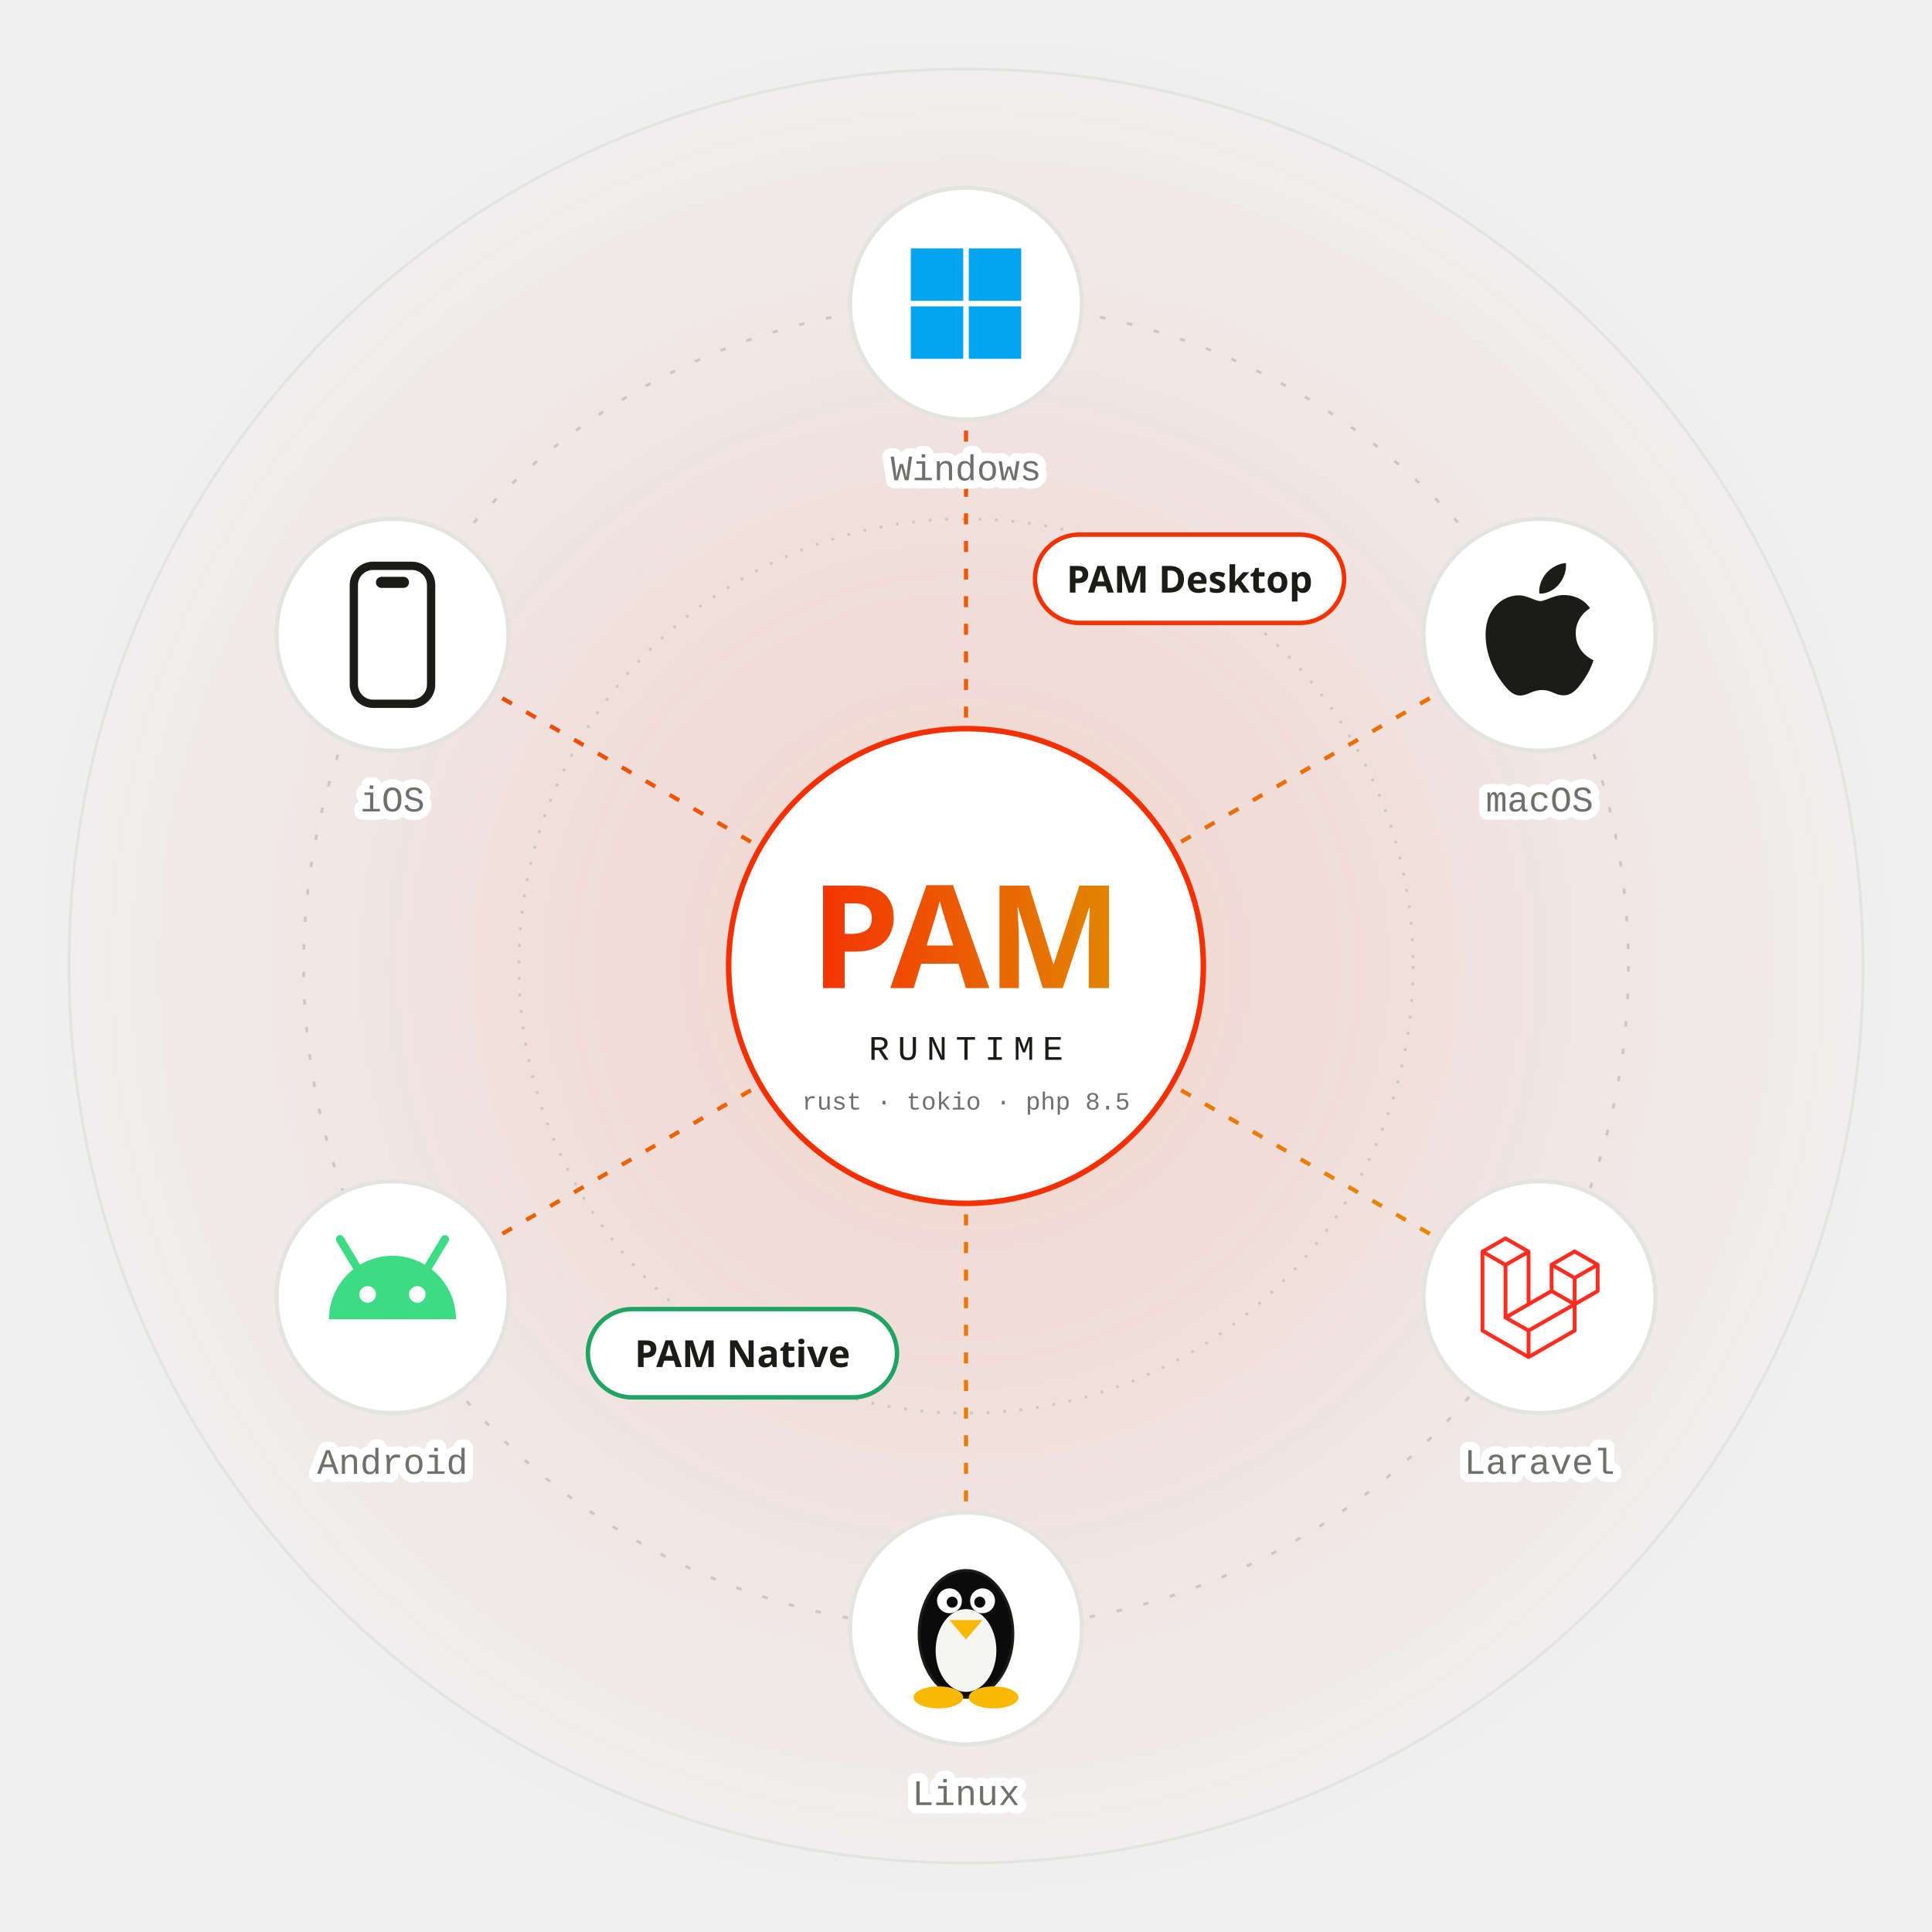
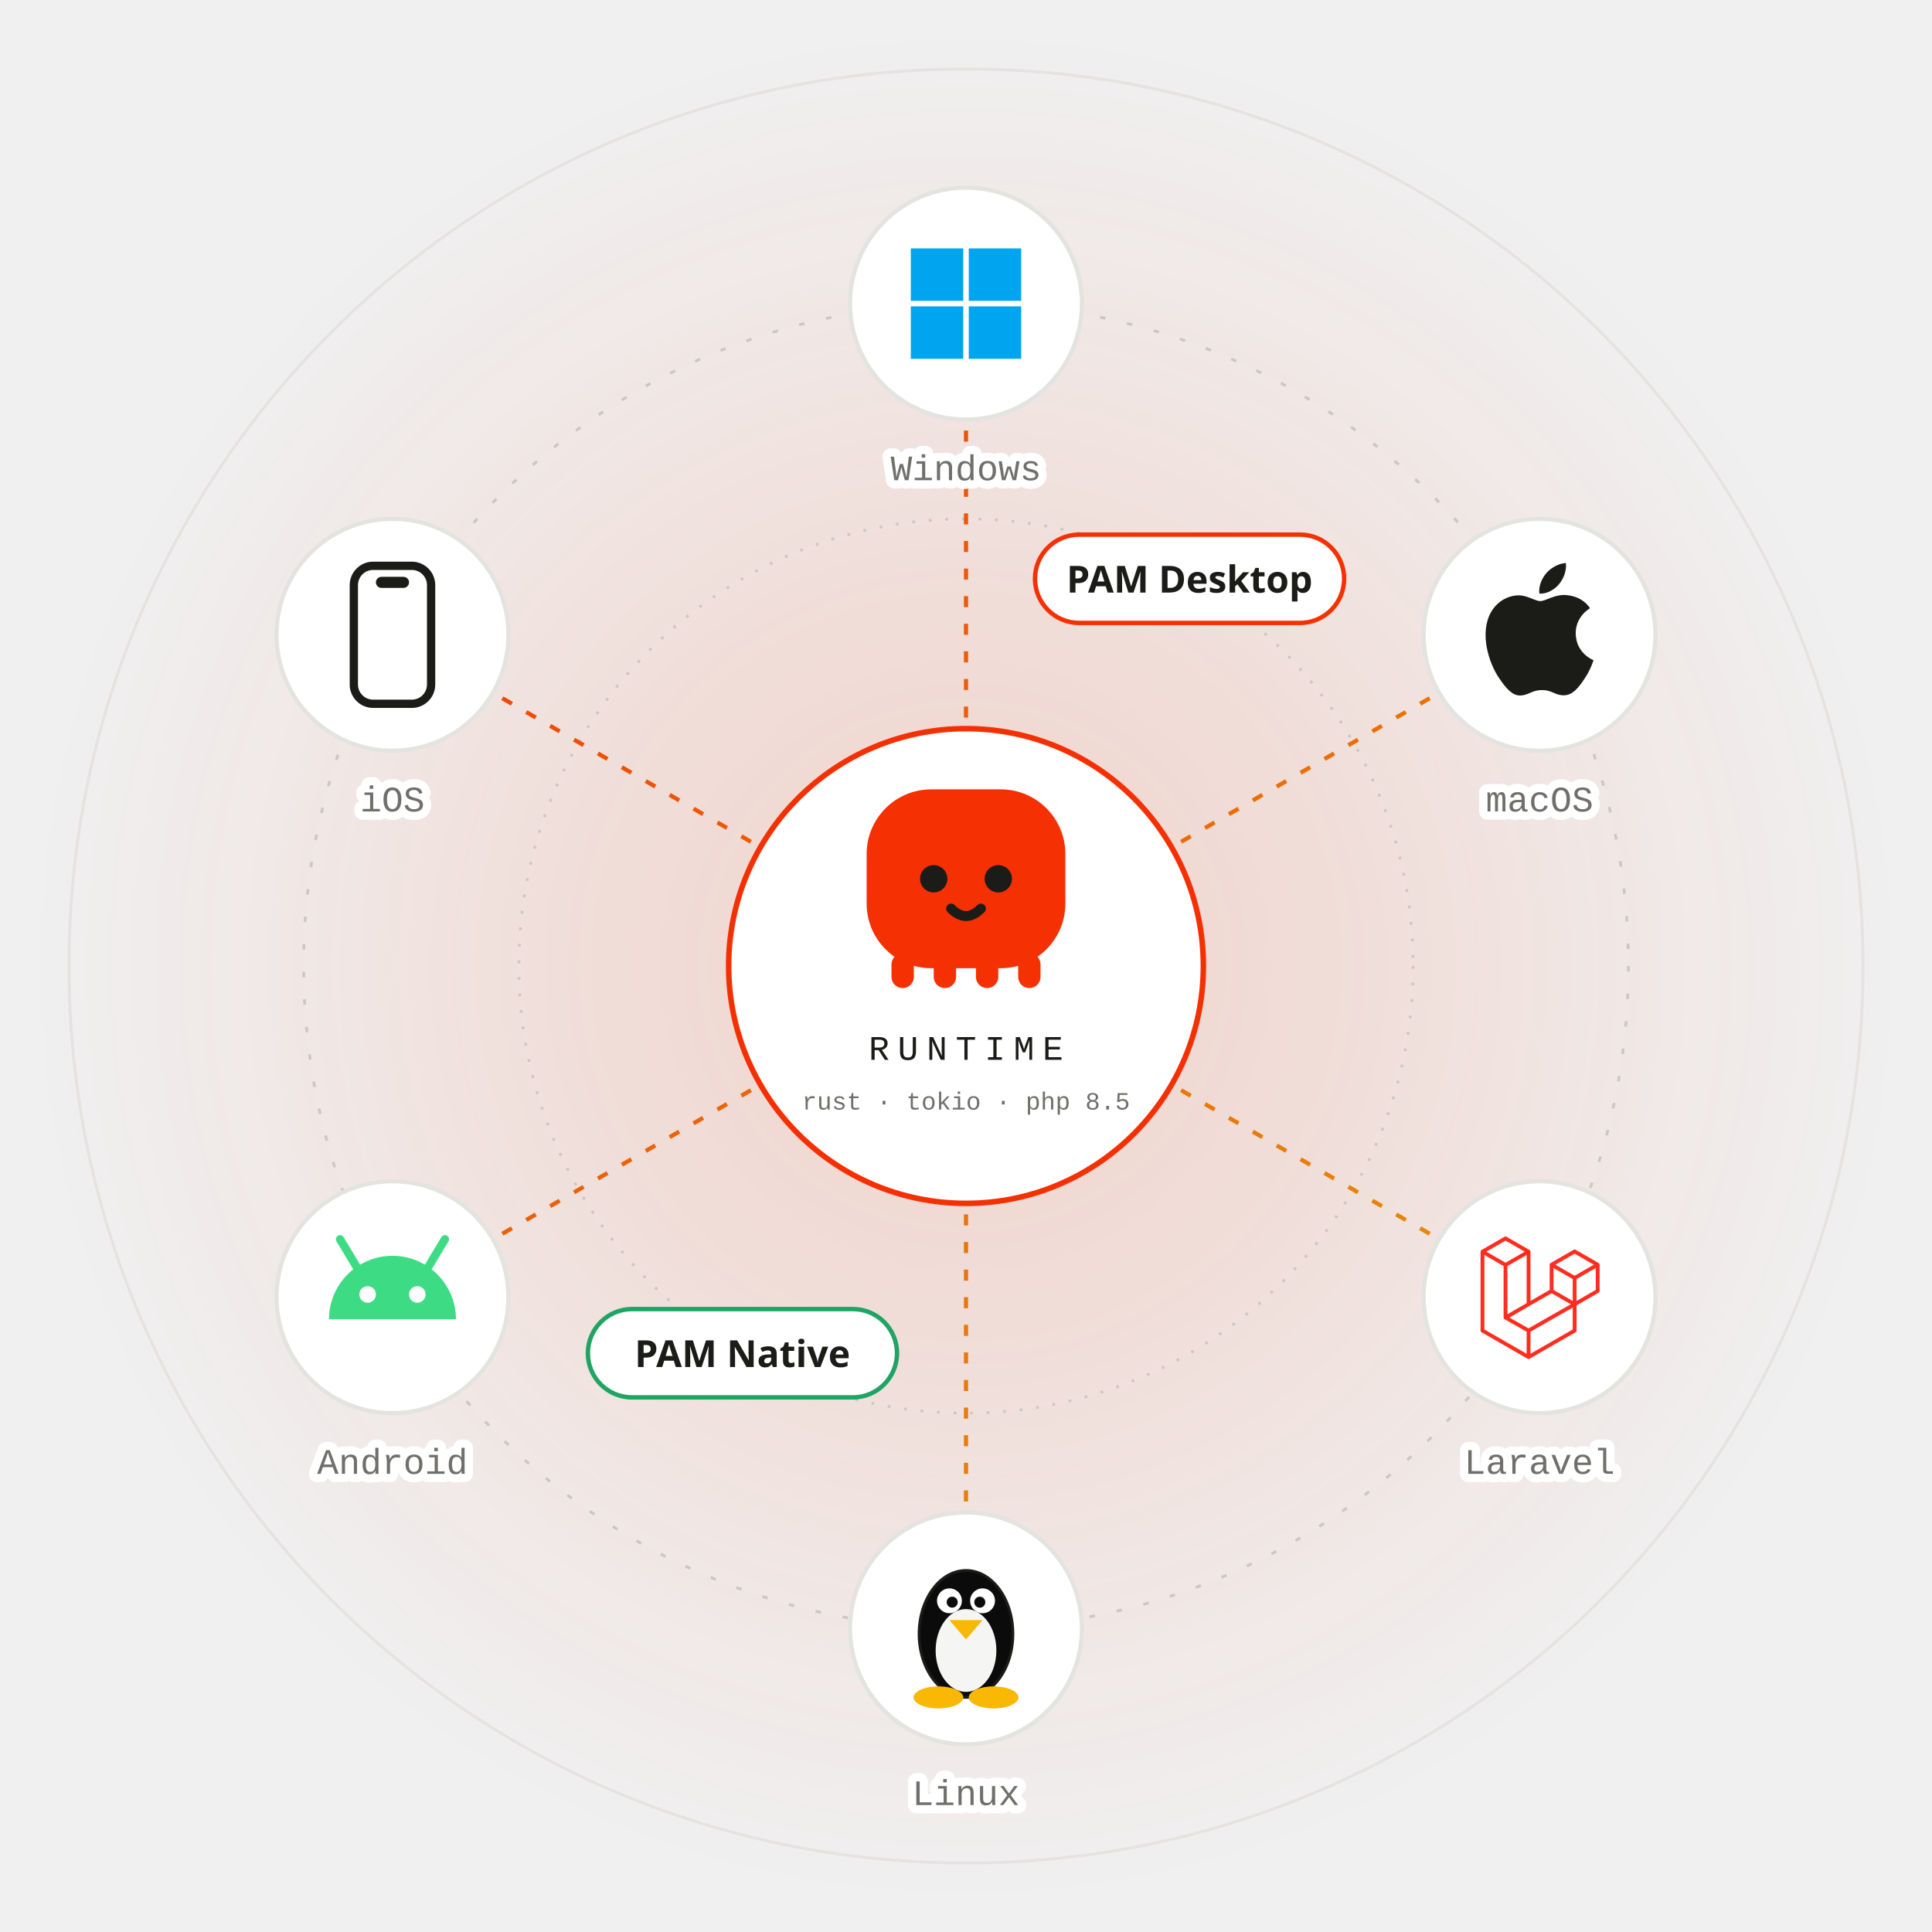
<svg xmlns="http://www.w3.org/2000/svg" viewBox="-50 -50 700 700" width="560" height="560" role="img" aria-label="PAM Runtime at the core, powering PAM Desktop and PAM Native, Laravel, and Windows, macOS, Linux, Android and iOS">
  <defs>
    <radialGradient id="glow" cx="50%" cy="50%" r="50%">
      <stop offset="0" stop-color="#f53003" stop-opacity=".16" />
      <stop offset="1" stop-color="#f53003" stop-opacity="0" />
    </radialGradient>
    <linearGradient id="pg" gradientUnits="userSpaceOnUse" x1="240" y1="0" x2="360" y2="0">
      <stop offset="0" stop-color="#f53003" />
      <stop offset="1" stop-color="#e08a00" />
    </linearGradient>
    <linearGradient id="sp" gradientUnits="userSpaceOnUse" x1="60" y1="60" x2="540" y2="540">
      <stop offset="0" stop-color="#f53003" />
      <stop offset="1" stop-color="#e3a008" />
    </linearGradient>
  </defs>
  <circle cx="300" cy="300" r="340" fill="url(#glow)" />
  <circle cx="300" cy="300" r="325" fill="none" stroke="#e3e3e0" />
  <circle cx="300" cy="300" r="240" fill="none" stroke="#c9c8c3" stroke-dasharray="2 8" />
  <circle cx="300" cy="300" r="162" fill="none" stroke="#c9c8c3" stroke-dasharray="1 5" />
  <g>
    <animateTransform attributeName="transform" type="rotate" from="0 300 300" to="360 300 300" dur="60s" repeatCount="indefinite" />
    <line x1="300" y1="300" x2="300.0" y2="60.0" stroke="url(#sp)" stroke-width="1.5" stroke-dasharray="4 6">
      <animate attributeName="stroke-dashoffset" from="0" to="-20" dur="1.2s" repeatCount="indefinite" />
    </line>
    <line x1="300" y1="300" x2="507.8" y2="180.0" stroke="url(#sp)" stroke-width="1.5" stroke-dasharray="4 6">
      <animate attributeName="stroke-dashoffset" from="0" to="-20" dur="1.2s" repeatCount="indefinite" />
    </line>
    <line x1="300" y1="300" x2="507.8" y2="420.0" stroke="url(#sp)" stroke-width="1.5" stroke-dasharray="4 6">
      <animate attributeName="stroke-dashoffset" from="0" to="-20" dur="1.2s" repeatCount="indefinite" />
    </line>
    <line x1="300" y1="300" x2="300.0" y2="540.0" stroke="url(#sp)" stroke-width="1.5" stroke-dasharray="4 6">
      <animate attributeName="stroke-dashoffset" from="0" to="-20" dur="1.2s" repeatCount="indefinite" />
    </line>
    <line x1="300" y1="300" x2="92.2" y2="420.0" stroke="url(#sp)" stroke-width="1.5" stroke-dasharray="4 6">
      <animate attributeName="stroke-dashoffset" from="0" to="-20" dur="1.2s" repeatCount="indefinite" />
    </line>
    <line x1="300" y1="300" x2="92.2" y2="180.0" stroke="url(#sp)" stroke-width="1.5" stroke-dasharray="4 6">
      <animate attributeName="stroke-dashoffset" from="0" to="-20" dur="1.2s" repeatCount="indefinite" />
    </line>
    <g transform="translate(381.0 159.7)">
      <g>
        <animateTransform attributeName="transform" type="rotate" from="360" to="0" dur="60s" repeatCount="indefinite" />
        <rect x="-56" y="-16" width="112" height="32" rx="16" fill="#ffffff" stroke="#f53003" stroke-width="1.6" />
        <text x="0" y="5" text-anchor="middle" font-family="-apple-system, BlinkMacSystemFont, 'Segoe UI', 'Noto Sans', Helvetica, Arial, sans-serif" font-weight="600" font-size="13.5" fill="#1b1b18">PAM Desktop</text>
      </g>
    </g>
    <g transform="translate(219.0 440.3)">
      <g>
        <animateTransform attributeName="transform" type="rotate" from="360" to="0" dur="60s" repeatCount="indefinite" />
        <rect x="-56" y="-16" width="112" height="32" rx="16" fill="#ffffff" stroke="#1fa463" stroke-width="1.6" />
        <text x="0" y="5" text-anchor="middle" font-family="-apple-system, BlinkMacSystemFont, 'Segoe UI', 'Noto Sans', Helvetica, Arial, sans-serif" font-weight="600" font-size="13.5" fill="#1b1b18">PAM Native</text>
      </g>
    </g>
    <g transform="translate(300.0 60.0)">
      <g>
        <animateTransform attributeName="transform" type="rotate" from="360" to="0" dur="60s" repeatCount="indefinite" />
        <circle r="42" fill="#ffffff" stroke="#e3e3e0" stroke-width="1.5" />
        <g fill="#00a4ef">
          <rect x="-20" y="-20" width="19" height="19" />
          <rect x="1" y="-20" width="19" height="19" />
          <rect x="-20" y="1" width="19" height="19" />
          <rect x="1" y="1" width="19" height="19" />
        </g>
        <text y="64" text-anchor="middle" font-family="ui-monospace, SFMono-Regular, 'SF Mono', Menlo, Consolas, 'Liberation Mono', monospace" font-size="13" fill="#706f6c" stroke="#ffffff" stroke-width="6" stroke-linejoin="round" paint-order="stroke">Windows</text>
      </g>
    </g>
    <g transform="translate(507.8 180.0)">
      <g>
        <animateTransform attributeName="transform" type="rotate" from="360" to="0" dur="60s" repeatCount="indefinite" />
        <circle r="42" fill="#ffffff" stroke="#e3e3e0" stroke-width="1.5" />
        <path transform="translate(-24 -26) scale(2)" fill="#1b1b18" d="M12.152 6.896c-.948 0-2.415-1.078-3.96-1.04-2.04.027-3.91 1.183-4.961 3.014-2.117 3.675-.546 9.103 1.519 12.09 1.013 1.454 2.208 3.09 3.792 3.039 1.52-.065 2.09-.987 3.935-.987 1.831 0 2.35.987 3.96.948 1.637-.026 2.676-1.48 3.676-2.948 1.156-1.688 1.636-3.325 1.662-3.415-.039-.013-3.182-1.221-3.22-4.857-.026-3.04 2.48-4.494 2.597-4.559-1.429-2.09-3.623-2.324-4.39-2.376-2-.156-3.675 1.09-4.61 1.09zM15.53 3.83c.843-1.012 1.4-2.427 1.245-3.83-1.207.052-2.662.805-3.532 1.818-.78.896-1.454 2.338-1.273 3.714 1.338.104 2.715-.688 3.559-1.701" />
        <text y="64" text-anchor="middle" font-family="ui-monospace, SFMono-Regular, 'SF Mono', Menlo, Consolas, 'Liberation Mono', monospace" font-size="13" fill="#706f6c" stroke="#ffffff" stroke-width="6" stroke-linejoin="round" paint-order="stroke">macOS</text>
      </g>
    </g>
    <g transform="translate(507.8 420.0)">
      <g>
        <animateTransform attributeName="transform" type="rotate" from="360" to="0" dur="60s" repeatCount="indefinite" />
        <circle r="42" fill="#ffffff" stroke="#e3e3e0" stroke-width="1.5" />
        <path transform="translate(-22 -22) scale(1.85)" fill="#ff2d20" d="M23.642 5.43a.364.364 0 01.014.1v5.149c0 .135-.073.26-.189.326l-4.323 2.49v4.934a.378.378 0 01-.188.326L9.93 23.949a.316.316 0 01-.066.027c-.008.002-.016.008-.024.01a.348.348 0 01-.192 0c-.011-.002-.02-.008-.03-.012-.02-.008-.042-.014-.062-.025L.533 18.755a.376.376 0 01-.189-.326V2.974c0-.033.005-.066.014-.098.003-.012.01-.02.014-.032a.369.369 0 01.023-.058c.004-.013.015-.022.023-.033l.033-.045c.012-.01.025-.018.037-.027.014-.012.027-.024.041-.034H.53L5.043.05a.375.375 0 01.375 0L9.93 2.647h.002c.015.01.027.021.04.033l.038.027c.013.014.02.03.033.045.008.011.02.021.025.033.01.02.017.038.024.058.003.011.01.021.013.032.01.031.014.064.014.098v9.652l3.76-2.164V5.527c0-.033.004-.066.013-.098.003-.01.01-.02.013-.032a.487.487 0 01.024-.059c.007-.012.018-.02.025-.033.012-.015.021-.03.033-.043.012-.012.025-.02.037-.028.014-.01.026-.023.041-.032h.001l4.513-2.598a.375.375 0 01.375 0l4.513 2.598c.016.01.027.021.042.031.012.01.025.018.036.028.013.014.022.03.034.044.008.012.019.021.024.033.011.02.018.04.024.06.006.01.012.021.015.032zm-.74 5.032V6.179l-1.578.908-2.182 1.256v4.283zm-4.51 7.75v-4.287l-2.147 1.225-6.126 3.498v4.325zM1.093 3.624v14.588l8.273 4.761v-4.325l-4.322-2.445-.002-.003H5.04c-.014-.01-.025-.021-.04-.031-.011-.01-.024-.018-.035-.027l-.001-.002c-.013-.012-.021-.025-.031-.039-.01-.012-.021-.023-.028-.037v-.002c-.008-.014-.013-.031-.02-.047-.006-.016-.014-.027-.018-.043a.49.49 0 01-.008-.057c-.002-.014-.006-.027-.006-.041V5.789l-2.18-1.257zM5.23.81L1.47 2.974l3.76 2.164 3.758-2.164zm1.956 13.505l2.182-1.256V3.624l-1.58.91-2.182 1.255v9.435zm11.581-10.95l-3.76 2.163 3.76 2.163 3.759-2.164zm-.376 4.978L16.21 7.087 14.63 6.18v4.283l2.182 1.256 1.58.908zm-8.65 9.654l5.514-3.148 2.756-1.572-3.757-2.163-4.323 2.489-3.941 2.27z" />
        <text y="64" text-anchor="middle" font-family="ui-monospace, SFMono-Regular, 'SF Mono', Menlo, Consolas, 'Liberation Mono', monospace" font-size="13" fill="#706f6c" stroke="#ffffff" stroke-width="6" stroke-linejoin="round" paint-order="stroke">Laravel</text>
      </g>
    </g>
    <g transform="translate(300.0 540.0)">
      <g>
        <animateTransform attributeName="transform" type="rotate" from="360" to="0" dur="60s" repeatCount="indefinite" />
        <circle r="42" fill="#ffffff" stroke="#e3e3e0" stroke-width="1.5" />
        <g>
          <ellipse cx="0" cy="2" rx="17" ry="23" fill="#0b0b0b" stroke="#1b1b18" stroke-width="1" />
          <ellipse cx="0" cy="8" rx="11" ry="15" fill="#f5f5f3" />
          <circle cx="-6" cy="-10" r="4.5" fill="#fff" />
          <circle cx="6" cy="-10" r="4.5" fill="#fff" />
          <circle cx="-5" cy="-9.5" r="2" fill="#0b0b0b" />
          <circle cx="5" cy="-9.5" r="2" fill="#0b0b0b" />
          <path d="M-6 -3 L6 -3 L0 4 Z" fill="#f8b803" />
          <ellipse cx="-10" cy="25" rx="9" ry="4" fill="#f8b803" />
          <ellipse cx="10" cy="25" rx="9" ry="4" fill="#f8b803" />
        </g>
        <text y="64" text-anchor="middle" font-family="ui-monospace, SFMono-Regular, 'SF Mono', Menlo, Consolas, 'Liberation Mono', monospace" font-size="13" fill="#706f6c" stroke="#ffffff" stroke-width="6" stroke-linejoin="round" paint-order="stroke">Linux</text>
      </g>
    </g>
    <g transform="translate(92.2 420.0)">
      <g>
        <animateTransform attributeName="transform" type="rotate" from="360" to="0" dur="60s" repeatCount="indefinite" />
        <circle r="42" fill="#ffffff" stroke="#e3e3e0" stroke-width="1.5" />
        <g fill="#3ddc84">
          <path d="M-23 8 A23 23 0 0 1 23 8 Z" />
          <line x1="-13" y1="-11" x2="-19" y2="-21" stroke="#3ddc84" stroke-width="3" stroke-linecap="round" />
          <line x1="13" y1="-11" x2="19" y2="-21" stroke="#3ddc84" stroke-width="3" stroke-linecap="round" />
          <circle cx="-9" cy="-1" r="3" fill="#ffffff" />
          <circle cx="9" cy="-1" r="3" fill="#ffffff" />
        </g>
        <text y="64" text-anchor="middle" font-family="ui-monospace, SFMono-Regular, 'SF Mono', Menlo, Consolas, 'Liberation Mono', monospace" font-size="13" fill="#706f6c" stroke="#ffffff" stroke-width="6" stroke-linejoin="round" paint-order="stroke">Android</text>
      </g>
    </g>
    <g transform="translate(92.2 180.0)">
      <g>
        <animateTransform attributeName="transform" type="rotate" from="360" to="0" dur="60s" repeatCount="indefinite" />
        <circle r="42" fill="#ffffff" stroke="#e3e3e0" stroke-width="1.5" />
        <g>
          <rect x="-14" y="-25" width="28" height="50" rx="7" fill="none" stroke="#1b1b18" stroke-width="3" />
          <rect x="-6" y="-21" width="12" height="4" rx="2" fill="#1b1b18" />
        </g>
        <text y="64" text-anchor="middle" font-family="ui-monospace, SFMono-Regular, 'SF Mono', Menlo, Consolas, 'Liberation Mono', monospace" font-size="13" fill="#706f6c" stroke="#ffffff" stroke-width="6" stroke-linejoin="round" paint-order="stroke">iOS</text>
      </g>
    </g>
  </g>
  <circle cx="300" cy="300" r="86" fill="#ffffff" stroke="#f53003" stroke-width="2" />
  <circle cx="300" cy="300" r="86" fill="none" stroke="#f53003" stroke-opacity=".5">
    <animate attributeName="r" values="86;118" dur="2.4s" repeatCount="indefinite" />
    <animate attributeName="stroke-opacity" values=".6;0" dur="2.4s" repeatCount="indefinite" />
  </circle>
-   <text x="300" y="308" text-anchor="middle" font-family="-apple-system, BlinkMacSystemFont, 'Segoe UI', 'Noto Sans', Helvetica, Arial, sans-serif" font-weight="700" font-size="52" letter-spacing="-1" fill="url(#pg)">PAM</text>
+   <g transform="translate(246 216.2) scale(.9)">
+     <rect x="30" y="88" width="9" height="14" rx="4.5" fill="#f53003" />
+     <rect x="47" y="88" width="9" height="14" rx="4.5" fill="#f53003" />
+     <rect x="64" y="88" width="9" height="14" rx="4.5" fill="#f53003" />
+     <rect x="81" y="88" width="9" height="14" rx="4.5" fill="#f53003" />
+     <rect x="20" y="22" width="80" height="72" rx="26" fill="#f53003" />
+     <circle cx="47" cy="58" r="5.5" fill="#1b1b18" />
+     <circle cx="73" cy="58" r="5.5" fill="#1b1b18" />
+     <path d="M54 70q6 6 12 0" stroke="#1b1b18" stroke-width="4" stroke-linecap="round" fill="none" />
+   </g>
  <text x="300" y="334" text-anchor="middle" font-family="ui-monospace, SFMono-Regular, 'SF Mono', Menlo, Consolas, 'Liberation Mono', monospace" font-size="12.5" letter-spacing="3" fill="#1b1b18">RUNTIME</text>
  <text x="300" y="352" text-anchor="middle" font-family="ui-monospace, SFMono-Regular, 'SF Mono', Menlo, Consolas, 'Liberation Mono', monospace" font-size="9" fill="#706f6c">rust · tokio · php 8.5</text>
</svg>
